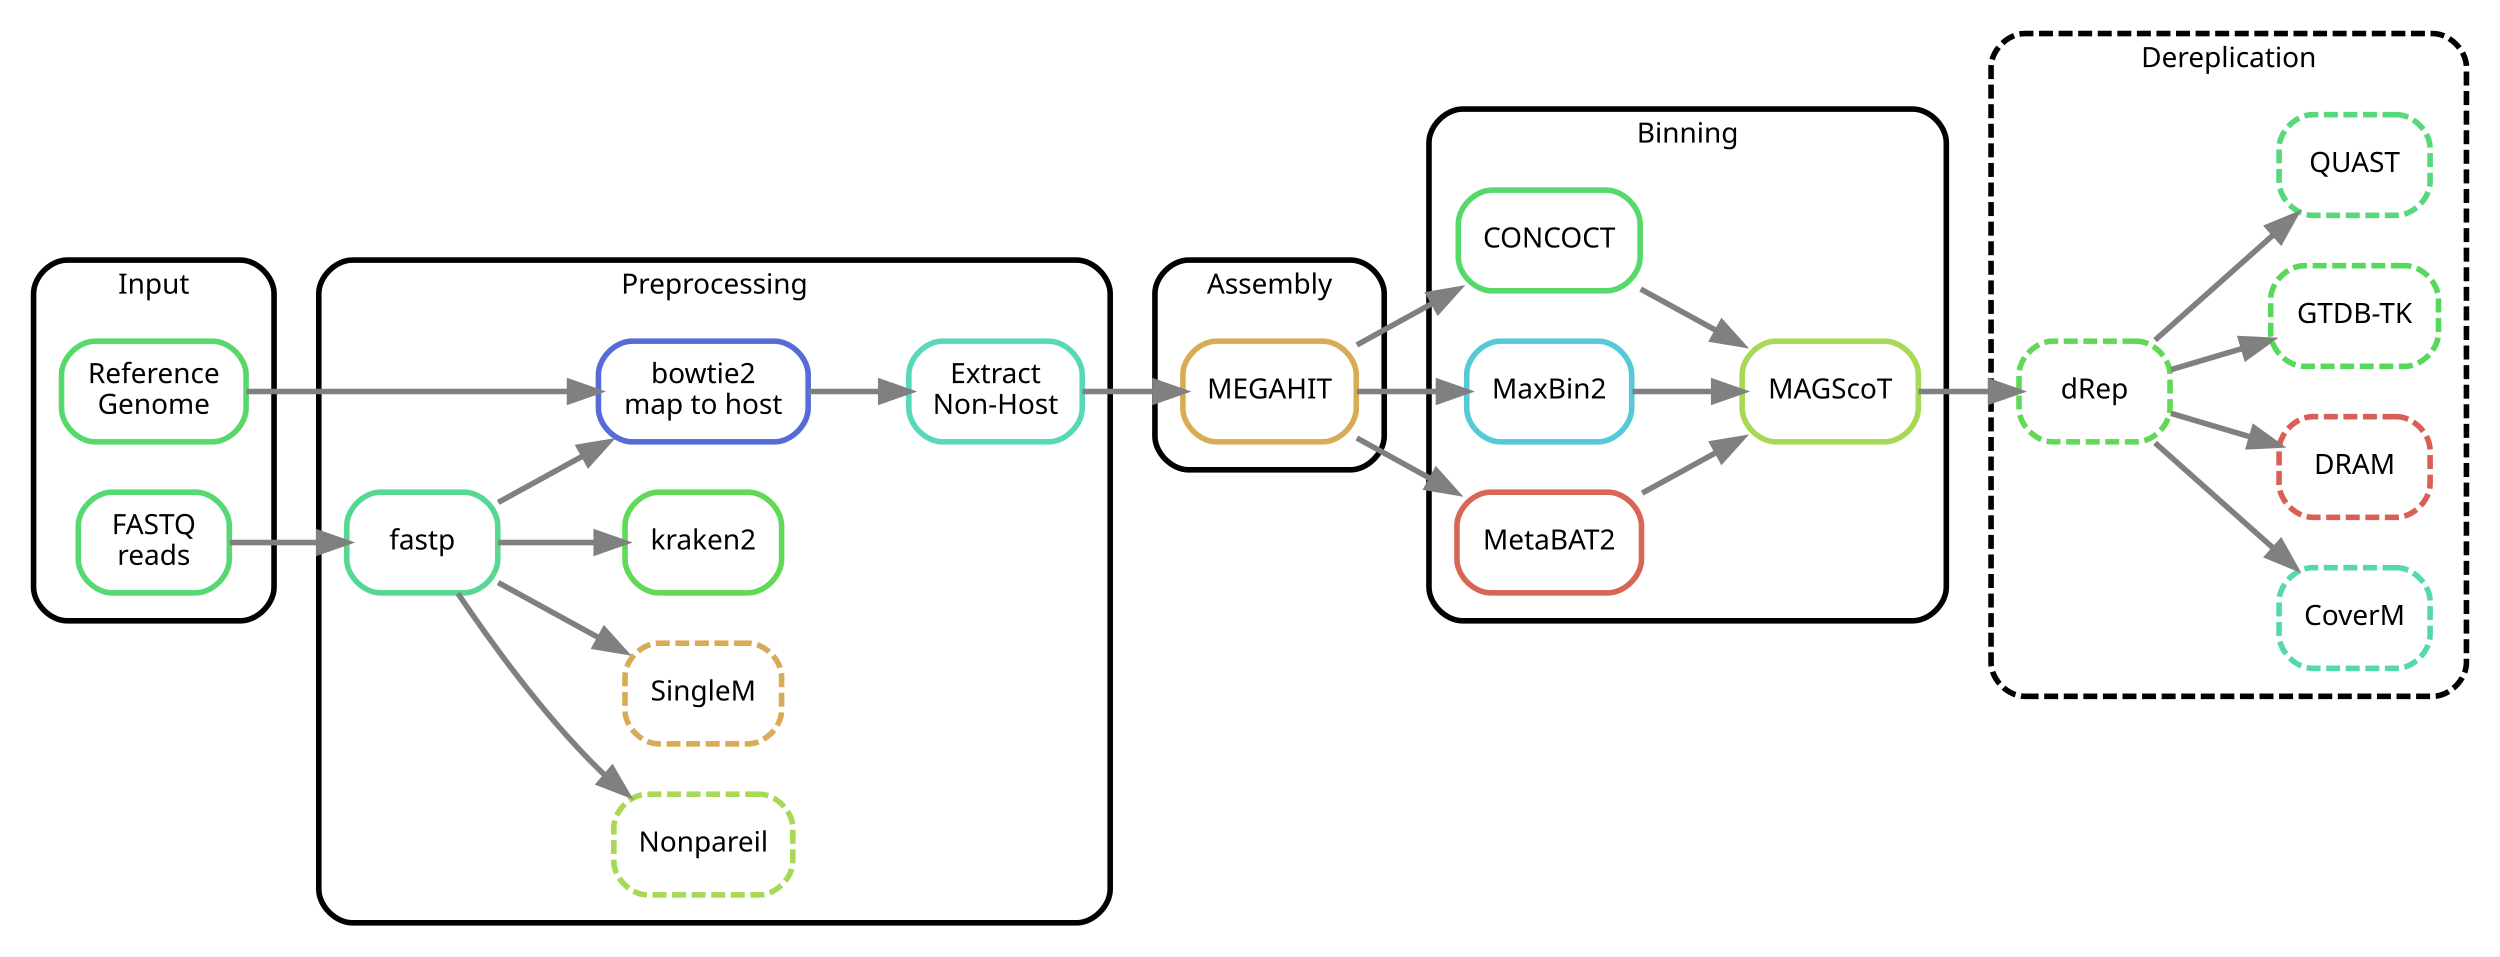
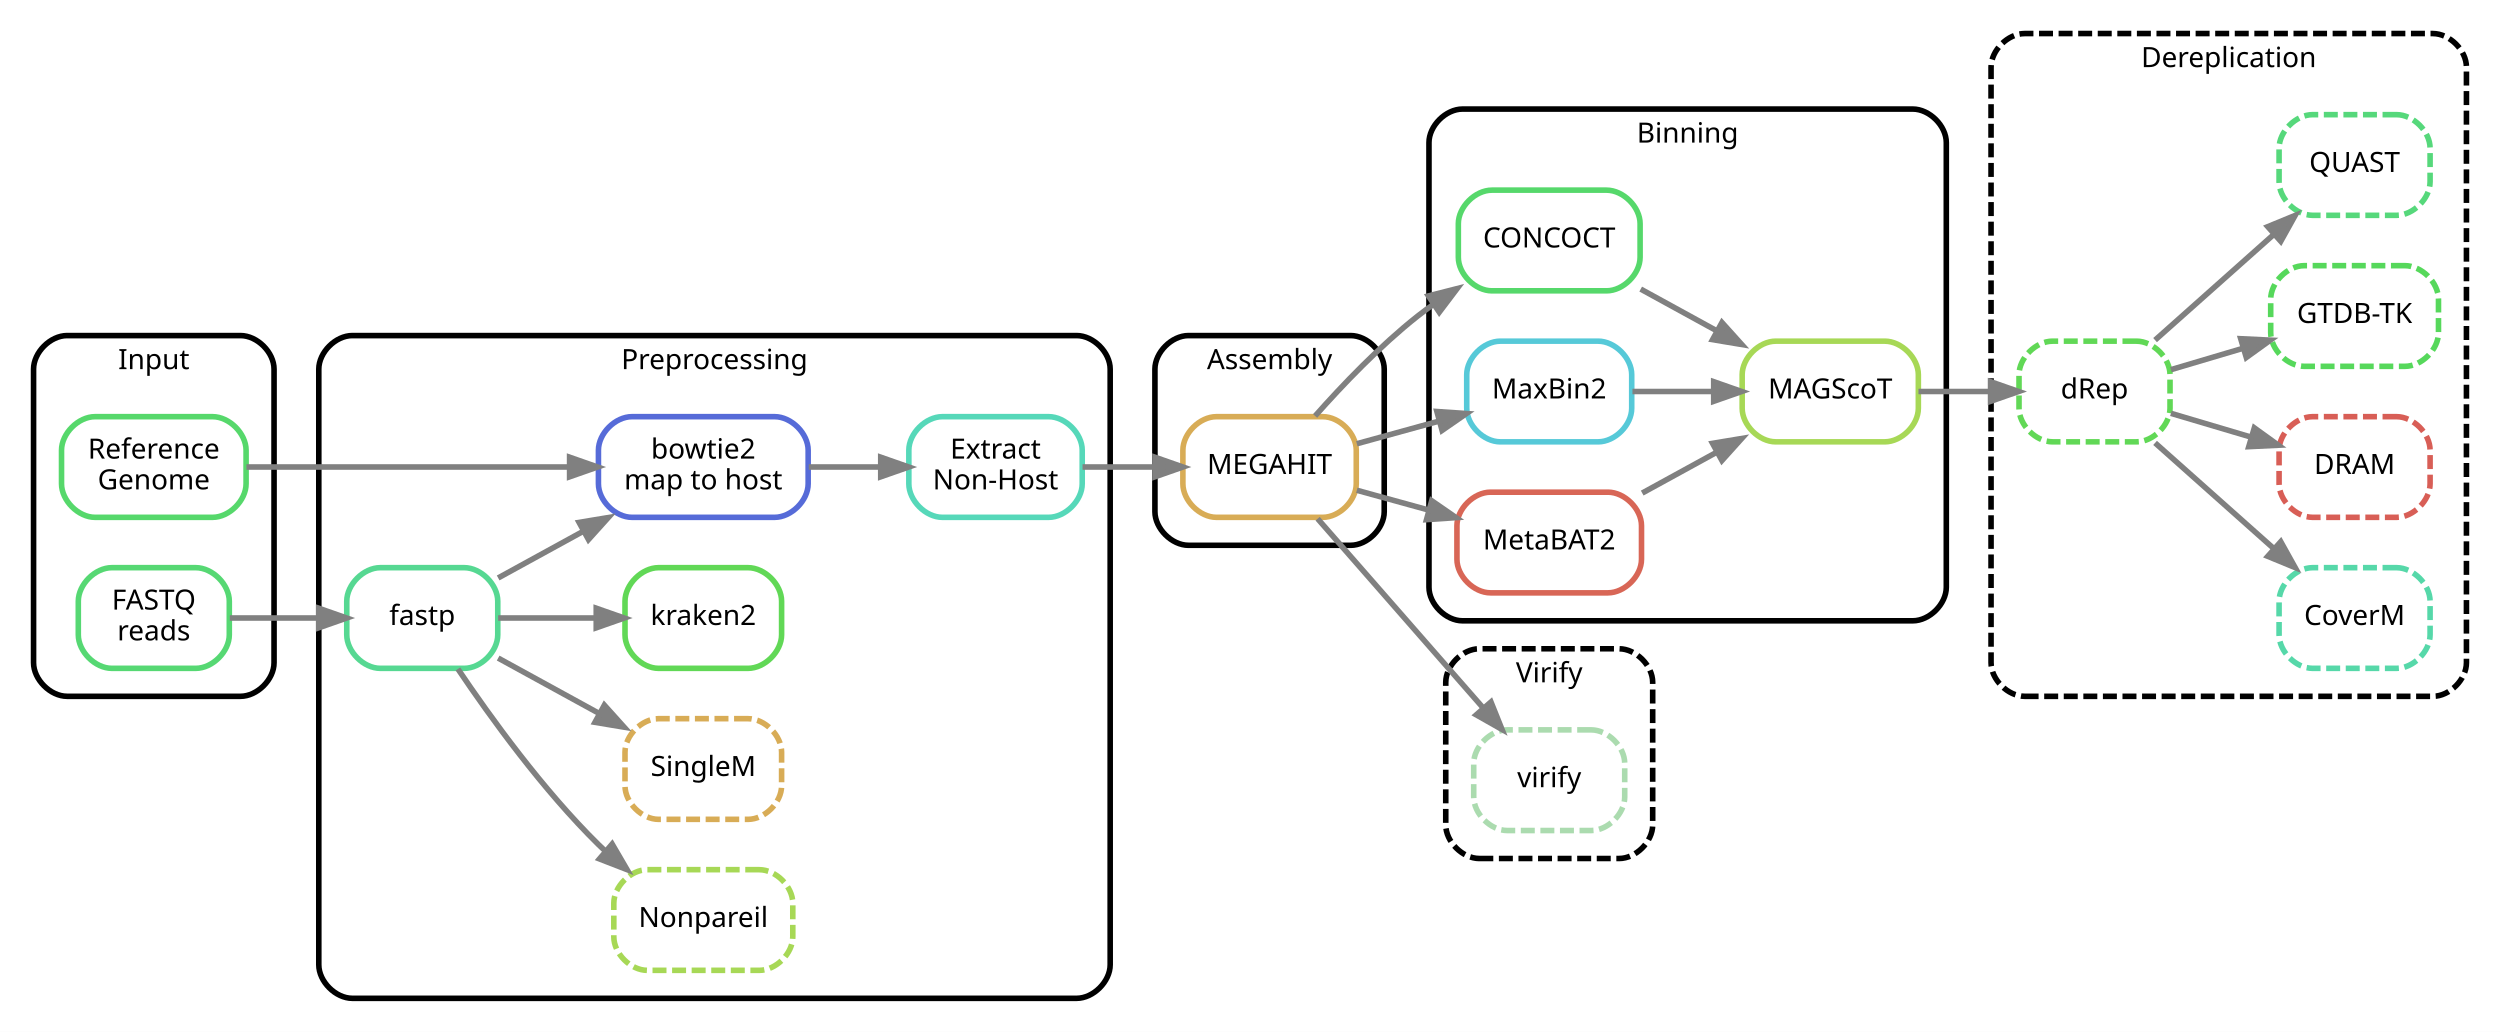
- <svg xmlns="http://www.w3.org/2000/svg" width="894pt" height="342pt" viewBox="0.00 0.00 894.00 342.00">
-   <g id="graph0" class="graph" transform="scale(1 1) rotate(0) translate(4 338)">
-     <polygon fill="white" stroke="transparent" points="-4,4 -4,-338 890,-338 890,4 -4,4" />
+ <svg xmlns="http://www.w3.org/2000/svg" width="894pt" height="369pt" viewBox="0.00 0.00 894.00 369.00">
+   <g id="graph0" class="graph" transform="scale(1 1) rotate(0) translate(4 365)">
+     <polygon fill="white" stroke="transparent" points="-4,4 -4,-365 890,-365 890,4 -4,4" />
    <g id="clust1" class="cluster">
      <path fill="white" stroke="black" stroke-width="2" d="M20,-116C20,-116 82,-116 82,-116 88,-116 94,-122 94,-128 94,-128 94,-233 94,-233 94,-239 88,-245 82,-245 82,-245 20,-245 20,-245 14,-245 8,-239 8,-233 8,-233 8,-128 8,-128 8,-122 14,-116 20,-116" />
      <text text-anchor="middle" x="51" y="-233" font-family="sans" font-size="10.00">Input</text>
    </g>
    <g id="clust2" class="cluster">
      <path fill="white" stroke="black" stroke-width="2" d="M122,-8C122,-8 381,-8 381,-8 387,-8 393,-14 393,-20 393,-20 393,-233 393,-233 393,-239 387,-245 381,-245 381,-245 122,-245 122,-245 116,-245 110,-239 110,-233 110,-233 110,-20 110,-20 110,-14 116,-8 122,-8" />
      <text text-anchor="middle" x="251.5" y="-233" font-family="sans" font-size="10.00">Preprocessing</text>
    </g>
    <g id="clust3" class="cluster">
      <path fill="white" stroke="black" stroke-width="2" d="M421,-170C421,-170 479,-170 479,-170 485,-170 491,-176 491,-182 491,-182 491,-233 491,-233 491,-239 485,-245 479,-245 479,-245 421,-245 421,-245 415,-245 409,-239 409,-233 409,-233 409,-182 409,-182 409,-176 415,-170 421,-170" />
      <text text-anchor="middle" x="450" y="-233" font-family="sans" font-size="10.00">Assembly</text>
    </g>
    <g id="clust4" class="cluster">
-       <path fill="white" stroke="black" stroke-width="2" d="M519,-116C519,-116 680,-116 680,-116 686,-116 692,-122 692,-128 692,-128 692,-287 692,-287 692,-293 686,-299 680,-299 680,-299 519,-299 519,-299 513,-299 507,-293 507,-287 507,-287 507,-128 507,-128 507,-122 513,-116 519,-116" />
-       <text text-anchor="middle" x="599.5" y="-287" font-family="sans" font-size="10.00">Binning</text>
+       <path fill="white" stroke="black" stroke-width="2" d="M519,-143C519,-143 680,-143 680,-143 686,-143 692,-149 692,-155 692,-155 692,-314 692,-314 692,-320 686,-326 680,-326 680,-326 519,-326 519,-326 513,-326 507,-320 507,-314 507,-314 507,-155 507,-155 507,-149 513,-143 519,-143" />
+       <text text-anchor="middle" x="599.5" y="-314" font-family="sans" font-size="10.00">Binning</text>
    </g>
    <g id="clust5" class="cluster">
-       <path fill="white" stroke="black" stroke-width="2" stroke-dasharray="5,2" d="M720,-89C720,-89 866,-89 866,-89 872,-89 878,-95 878,-101 878,-101 878,-314 878,-314 878,-320 872,-326 866,-326 866,-326 720,-326 720,-326 714,-326 708,-320 708,-314 708,-314 708,-101 708,-101 708,-95 714,-89 720,-89" />
-       <text text-anchor="middle" x="793" y="-314" font-family="sans" font-size="10.00">Dereplication</text>
+       <path fill="white" stroke="black" stroke-width="2" stroke-dasharray="5,2" d="M720,-116C720,-116 866,-116 866,-116 872,-116 878,-122 878,-128 878,-128 878,-341 878,-341 878,-347 872,-353 866,-353 866,-353 720,-353 720,-353 714,-353 708,-347 708,-341 708,-341 708,-128 708,-128 708,-122 714,-116 720,-116" />
+       <text text-anchor="middle" x="793" y="-341" font-family="sans" font-size="10.00">Dereplication</text>
+     </g>
+     <g id="clust6" class="cluster">
+ </g>
+     <g id="clust7" class="cluster">
+       <path fill="white" stroke="black" stroke-width="2" stroke-dasharray="5,2" d="M525,-58C525,-58 575,-58 575,-58 581,-58 587,-64 587,-70 587,-70 587,-121 587,-121 587,-127 581,-133 575,-133 575,-133 525,-133 525,-133 519,-133 513,-127 513,-121 513,-121 513,-70 513,-70 513,-64 519,-58 525,-58" />
+       <text text-anchor="middle" x="550" y="-121" font-family="sans" font-size="10.00">Virify</text>
    </g>
    <g id="node1" class="node">
      <path fill="none" stroke="#56d86b" stroke-width="2" d="M72,-216C72,-216 30,-216 30,-216 24,-216 18,-210 18,-204 18,-204 18,-192 18,-192 18,-186 24,-180 30,-180 30,-180 72,-180 72,-180 78,-180 84,-186 84,-192 84,-192 84,-204 84,-204 84,-210 78,-216 72,-216" />
      <text text-anchor="middle" x="51" y="-201" font-family="sans" font-size="10.00">Reference</text>
      <text text-anchor="middle" x="51" y="-190" font-family="sans" font-size="10.00">Genome</text>
    </g>
    <g id="node4" class="node">
      <path fill="none" stroke="#566bd8" stroke-width="2" d="M273,-216C273,-216 222,-216 222,-216 216,-216 210,-210 210,-204 210,-204 210,-192 210,-192 210,-186 216,-180 222,-180 222,-180 273,-180 273,-180 279,-180 285,-186 285,-192 285,-192 285,-204 285,-204 285,-210 279,-216 273,-216" />
      <text text-anchor="middle" x="247.5" y="-201" font-family="sans" font-size="10.00">bowtie2</text>
      <text text-anchor="middle" x="247.5" y="-190" font-family="sans" font-size="10.00">map to host</text>
    </g>
    <g id="edge1" class="edge">
      <path fill="none" stroke="grey" stroke-width="2" d="M84.12,-198C115.54,-198 163.76,-198 199.5,-198" />
      <polygon fill="grey" stroke="grey" stroke-width="2" points="199.69,-201.5 209.69,-198 199.69,-194.5 199.69,-201.5" />
    </g>
    <g id="node2" class="node">
      <path fill="none" stroke="#56d873" stroke-width="2" d="M66,-162C66,-162 36,-162 36,-162 30,-162 24,-156 24,-150 24,-150 24,-138 24,-138 24,-132 30,-126 36,-126 36,-126 66,-126 66,-126 72,-126 78,-132 78,-138 78,-138 78,-150 78,-150 78,-156 72,-162 66,-162" />
      <text text-anchor="middle" x="51" y="-147" font-family="sans" font-size="10.00">FASTQ</text>
      <text text-anchor="middle" x="51" y="-136" font-family="sans" font-size="10.00">reads</text>
    </g>
    <g id="node5" class="node">
      <path fill="none" stroke="#56d892" stroke-width="2" d="M162,-162C162,-162 132,-162 132,-162 126,-162 120,-156 120,-150 120,-150 120,-138 120,-138 120,-132 126,-126 132,-126 132,-126 162,-126 162,-126 168,-126 174,-132 174,-138 174,-138 174,-150 174,-150 174,-156 168,-162 162,-162" />
      <text text-anchor="middle" x="147" y="-141.5" font-family="sans" font-size="10.00">fastp</text>
    </g>
    <g id="edge2" class="edge">
      <path fill="none" stroke="grey" stroke-width="2" d="M78.18,-144C87.96,-144 99.25,-144 109.77,-144" />
      <polygon fill="grey" stroke="grey" stroke-width="2" points="109.96,-147.5 119.96,-144 109.96,-140.5 109.96,-147.5" />
    </g>
    <g id="node3" class="node">
      <path fill="none" stroke="#56d8b9" stroke-width="2" d="M371,-216C371,-216 333,-216 333,-216 327,-216 321,-210 321,-204 321,-204 321,-192 321,-192 321,-186 327,-180 333,-180 333,-180 371,-180 371,-180 377,-180 383,-186 383,-192 383,-192 383,-204 383,-204 383,-210 377,-216 371,-216" />
      <text text-anchor="middle" x="352" y="-201" font-family="sans" font-size="10.00">Extract</text>
      <text text-anchor="middle" x="352" y="-190" font-family="sans" font-size="10.00">Non-Host</text>
    </g>
    <g id="node9" class="node">
      <path fill="none" stroke="#d8ac56" stroke-width="2" d="M469,-216C469,-216 431,-216 431,-216 425,-216 419,-210 419,-204 419,-204 419,-192 419,-192 419,-186 425,-180 431,-180 431,-180 469,-180 469,-180 475,-180 481,-186 481,-192 481,-192 481,-204 481,-204 481,-210 475,-216 469,-216" />
      <text text-anchor="middle" x="450" y="-195.5" font-family="sans" font-size="10.00">MEGAHIT</text>
    </g>
    <g id="edge8" class="edge">
      <path fill="none" stroke="grey" stroke-width="2" d="M383.11,-198C391.24,-198 400.17,-198 408.76,-198" />
      <polygon fill="grey" stroke="grey" stroke-width="2" points="409,-201.5 419,-198 409,-194.5 409,-201.5" />
    </g>
    <g id="edge7" class="edge">
      <path fill="none" stroke="grey" stroke-width="2" d="M285.22,-198C293.55,-198 302.44,-198 310.9,-198" />
      <polygon fill="grey" stroke="grey" stroke-width="2" points="310.95,-201.5 320.95,-198 310.95,-194.5 310.95,-201.5" />
    </g>
    <g id="edge3" class="edge">
      <path fill="none" stroke="grey" stroke-width="2" d="M174.14,-158.33C183.48,-163.45 194.26,-169.36 204.6,-175.03" />
      <polygon fill="grey" stroke="grey" stroke-width="2" points="203.08,-178.19 213.53,-179.92 206.44,-172.05 203.08,-178.19" />
    </g>
    <g id="node6" class="node">
      <path fill="none" stroke="#a7d856" stroke-width="2" stroke-dasharray="5,2" d="M267.5,-54C267.5,-54 227.5,-54 227.5,-54 221.5,-54 215.5,-48 215.5,-42 215.5,-42 215.5,-30 215.5,-30 215.5,-24 221.5,-18 227.5,-18 227.5,-18 267.5,-18 267.5,-18 273.5,-18 279.5,-24 279.5,-30 279.5,-30 279.5,-42 279.5,-42 279.5,-48 273.5,-54 267.5,-54" />
      <text text-anchor="middle" x="247.5" y="-33.5" font-family="sans" font-size="10.00">Nonpareil</text>
    </g>
    <g id="edge4" class="edge">
      <path fill="none" stroke="grey" stroke-width="2" d="M159.75,-125.78C171.35,-108.55 190.18,-82.5 210,-63 210.79,-62.23 211.6,-61.46 212.42,-60.69" />
      <polygon fill="grey" stroke="grey" stroke-width="2" points="214.9,-63.18 220.24,-54.02 210.36,-57.85 214.9,-63.18" />
    </g>
    <g id="node7" class="node">
      <path fill="none" stroke="#d8ac56" stroke-width="2" stroke-dasharray="5,2" d="M263.5,-108C263.5,-108 231.5,-108 231.5,-108 225.5,-108 219.5,-102 219.5,-96 219.5,-96 219.5,-84 219.5,-84 219.5,-78 225.5,-72 231.5,-72 231.5,-72 263.5,-72 263.5,-72 269.5,-72 275.5,-78 275.5,-84 275.5,-84 275.5,-96 275.5,-96 275.5,-102 269.5,-108 263.5,-108" />
      <text text-anchor="middle" x="247.5" y="-87.5" font-family="sans" font-size="10.00">SingleM</text>
    </g>
    <g id="edge5" class="edge">
      <path fill="none" stroke="grey" stroke-width="2" d="M174.14,-129.67C185.22,-123.6 198.32,-116.41 210.31,-109.84" />
      <polygon fill="grey" stroke="grey" stroke-width="2" points="212.12,-112.84 219.21,-104.96 208.76,-106.7 212.12,-112.84" />
    </g>
    <g id="node8" class="node">
      <path fill="none" stroke="#61d856" stroke-width="2" d="M263.5,-162C263.5,-162 231.5,-162 231.5,-162 225.5,-162 219.5,-156 219.5,-150 219.5,-150 219.5,-138 219.5,-138 219.5,-132 225.5,-126 231.5,-126 231.5,-126 263.5,-126 263.5,-126 269.5,-126 275.5,-132 275.5,-138 275.5,-138 275.5,-150 275.5,-150 275.5,-156 269.5,-162 263.5,-162" />
      <text text-anchor="middle" x="247.5" y="-141.5" font-family="sans" font-size="10.00">kraken2</text>
    </g>
    <g id="edge6" class="edge">
      <path fill="none" stroke="grey" stroke-width="2" d="M174.14,-144C184.78,-144 197.3,-144 208.89,-144" />
      <polygon fill="grey" stroke="grey" stroke-width="2" points="209.21,-147.5 219.21,-144 209.21,-140.5 209.21,-147.5" />
    </g>
    <g id="node10" class="node">
-       <path fill="none" stroke="#56d86b" stroke-width="2" d="M570.5,-270C570.5,-270 529.5,-270 529.5,-270 523.5,-270 517.5,-264 517.5,-258 517.5,-258 517.5,-246 517.5,-246 517.5,-240 523.5,-234 529.5,-234 529.5,-234 570.5,-234 570.5,-234 576.5,-234 582.5,-240 582.5,-246 582.5,-246 582.5,-258 582.5,-258 582.5,-264 576.5,-270 570.5,-270" />
-       <text text-anchor="middle" x="550" y="-249.5" font-family="sans" font-size="10.00">CONCOCT</text>
+       <path fill="none" stroke="#56d86b" stroke-width="2" d="M570.5,-297C570.5,-297 529.5,-297 529.5,-297 523.5,-297 517.5,-291 517.5,-285 517.5,-285 517.5,-273 517.5,-273 517.5,-267 523.5,-261 529.5,-261 529.5,-261 570.5,-261 570.5,-261 576.5,-261 582.5,-267 582.5,-273 582.5,-273 582.5,-285 582.5,-285 582.5,-291 576.5,-297 570.5,-297" />
+       <text text-anchor="middle" x="550" y="-276.5" font-family="sans" font-size="10.00">CONCOCT</text>
    </g>
    <g id="edge9" class="edge">
-       <path fill="none" stroke="grey" stroke-width="2" d="M481.2,-214.64C489.81,-219.38 499.32,-224.63 508.44,-229.65" />
-       <polygon fill="grey" stroke="grey" stroke-width="2" points="506.92,-232.81 517.37,-234.57 510.3,-226.68 506.92,-232.81" />
+       <path fill="none" stroke="grey" stroke-width="2" d="M466.28,-216.25C476.1,-227.34 489.51,-241.36 503,-252 504.77,-253.4 506.62,-254.77 508.53,-256.12" />
+       <polygon fill="grey" stroke="grey" stroke-width="2" points="506.8,-259.18 517.07,-261.8 510.68,-253.35 506.8,-259.18" />
    </g>
    <g id="node11" class="node">
-       <path fill="none" stroke="#56c9d8" stroke-width="2" d="M567.5,-216C567.5,-216 532.5,-216 532.5,-216 526.5,-216 520.5,-210 520.5,-204 520.5,-204 520.5,-192 520.5,-192 520.5,-186 526.5,-180 532.5,-180 532.5,-180 567.5,-180 567.5,-180 573.5,-180 579.5,-186 579.5,-192 579.5,-192 579.5,-204 579.5,-204 579.5,-210 573.5,-216 567.5,-216" />
-       <text text-anchor="middle" x="550" y="-195.5" font-family="sans" font-size="10.00">MaxBin2</text>
+       <path fill="none" stroke="#56c9d8" stroke-width="2" d="M567.5,-243C567.5,-243 532.5,-243 532.5,-243 526.5,-243 520.5,-237 520.5,-231 520.5,-231 520.5,-219 520.5,-219 520.5,-213 526.5,-207 532.5,-207 532.5,-207 567.5,-207 567.5,-207 573.5,-207 579.5,-213 579.5,-219 579.5,-219 579.5,-231 579.5,-231 579.5,-237 573.5,-243 567.5,-243" />
+       <text text-anchor="middle" x="550" y="-222.5" font-family="sans" font-size="10.00">MaxBin2</text>
    </g>
    <g id="edge10" class="edge">
-       <path fill="none" stroke="grey" stroke-width="2" d="M481.2,-198C490.37,-198 500.58,-198 510.23,-198" />
-       <polygon fill="grey" stroke="grey" stroke-width="2" points="510.4,-201.5 520.4,-198 510.4,-194.5 510.4,-201.5" />
+       <path fill="none" stroke="grey" stroke-width="2" d="M481.2,-206.32C490.47,-208.87 500.79,-211.72 510.53,-214.4" />
+       <polygon fill="grey" stroke="grey" stroke-width="2" points="509.83,-217.84 520.4,-217.12 511.69,-211.09 509.83,-217.84" />
    </g>
    <g id="node12" class="node">
-       <path fill="none" stroke="#d86656" stroke-width="2" d="M571,-162C571,-162 529,-162 529,-162 523,-162 517,-156 517,-150 517,-150 517,-138 517,-138 517,-132 523,-126 529,-126 529,-126 571,-126 571,-126 577,-126 583,-132 583,-138 583,-138 583,-150 583,-150 583,-156 577,-162 571,-162" />
-       <text text-anchor="middle" x="550" y="-141.5" font-family="sans" font-size="10.00">MetaBAT2</text>
+       <path fill="none" stroke="#d86656" stroke-width="2" d="M571,-189C571,-189 529,-189 529,-189 523,-189 517,-183 517,-177 517,-177 517,-165 517,-165 517,-159 523,-153 529,-153 529,-153 571,-153 571,-153 577,-153 583,-159 583,-165 583,-165 583,-177 583,-177 583,-183 577,-189 571,-189" />
+       <text text-anchor="middle" x="550" y="-168.5" font-family="sans" font-size="10.00">MetaBAT2</text>
    </g>
    <g id="edge11" class="edge">
-       <path fill="none" stroke="grey" stroke-width="2" d="M481.2,-181.36C489.64,-176.71 498.95,-171.58 507.9,-166.65" />
-       <polygon fill="grey" stroke="grey" stroke-width="2" points="509.62,-169.7 516.69,-161.81 506.24,-163.57 509.62,-169.7" />
+       <path fill="none" stroke="grey" stroke-width="2" d="M481.2,-189.68C489.29,-187.45 498.18,-185 506.78,-182.63" />
+       <polygon fill="grey" stroke="grey" stroke-width="2" points="507.98,-185.93 516.69,-179.9 506.12,-179.18 507.98,-185.93" />
    </g>
    <g id="node13" class="node">
-       <path fill="none" stroke="#a7d856" stroke-width="2" d="M670,-216C670,-216 631,-216 631,-216 625,-216 619,-210 619,-204 619,-204 619,-192 619,-192 619,-186 625,-180 631,-180 631,-180 670,-180 670,-180 676,-180 682,-186 682,-192 682,-192 682,-204 682,-204 682,-210 676,-216 670,-216" />
-       <text text-anchor="middle" x="650.5" y="-195.5" font-family="sans" font-size="10.00">MAGScoT</text>
+       <path fill="none" stroke="#abdbaf" stroke-width="2" stroke-dasharray="5,2" d="M565,-104C565,-104 535,-104 535,-104 529,-104 523,-98 523,-92 523,-92 523,-80 523,-80 523,-74 529,-68 535,-68 535,-68 565,-68 565,-68 571,-68 577,-74 577,-80 577,-80 577,-92 577,-92 577,-98 571,-104 565,-104" />
+       <text text-anchor="middle" x="550" y="-83.5" font-family="sans" font-size="10.00">virify</text>
+     </g>
+     <g id="edge12" class="edge">
+       <path fill="none" stroke="grey" stroke-width="2" d="M467.18,-179.51C483.31,-161.08 508.21,-132.62 526.31,-111.93" />
+       <polygon fill="grey" stroke="grey" stroke-width="2" points="529.17,-113.98 533.12,-104.15 523.9,-109.37 529.17,-113.98" />
+     </g>
+     <g id="node14" class="node">
+       <path fill="none" stroke="#a7d856" stroke-width="2" d="M670,-243C670,-243 631,-243 631,-243 625,-243 619,-237 619,-231 619,-231 619,-219 619,-219 619,-213 625,-207 631,-207 631,-207 670,-207 670,-207 676,-207 682,-213 682,-219 682,-219 682,-231 682,-231 682,-237 676,-243 670,-243" />
+       <text text-anchor="middle" x="650.5" y="-222.5" font-family="sans" font-size="10.00">MAGScoT</text>
+     </g>
+     <g id="edge14" class="edge">
+       <path fill="none" stroke="grey" stroke-width="2" d="M582.71,-261.62C591.4,-256.85 600.92,-251.63 609.99,-246.66" />
+       <polygon fill="grey" stroke="grey" stroke-width="2" points="611.77,-249.67 618.86,-241.8 608.41,-243.54 611.77,-249.67" />
+     </g>
+     <g id="edge15" class="edge">
+       <path fill="none" stroke="grey" stroke-width="2" d="M579.76,-225C588.76,-225 598.88,-225 608.56,-225" />
+       <polygon fill="grey" stroke="grey" stroke-width="2" points="608.82,-228.5 618.82,-225 608.82,-221.5 608.82,-228.5" />
    </g>
    <g id="edge13" class="edge">
-       <path fill="none" stroke="grey" stroke-width="2" d="M582.71,-234.62C591.4,-229.85 600.92,-224.63 609.99,-219.66" />
-       <polygon fill="grey" stroke="grey" stroke-width="2" points="611.77,-222.67 618.86,-214.8 608.41,-216.54 611.77,-222.67" />
-     </g>
-     <g id="edge14" class="edge">
-       <path fill="none" stroke="grey" stroke-width="2" d="M579.76,-198C588.76,-198 598.88,-198 608.56,-198" />
-       <polygon fill="grey" stroke="grey" stroke-width="2" points="608.82,-201.5 618.82,-198 608.82,-194.5 608.82,-201.5" />
-     </g>
-     <g id="edge12" class="edge">
-       <path fill="none" stroke="grey" stroke-width="2" d="M583.25,-161.68C591.75,-166.34 601.01,-171.42 609.85,-176.26" />
-       <polygon fill="grey" stroke="grey" stroke-width="2" points="608.4,-179.46 618.85,-181.2 611.76,-173.32 608.4,-179.46" />
-     </g>
-     <g id="node14" class="node">
-       <path fill="none" stroke="#61d856" stroke-width="2" stroke-dasharray="5,2" d="M760,-216C760,-216 730,-216 730,-216 724,-216 718,-210 718,-204 718,-204 718,-192 718,-192 718,-186 724,-180 730,-180 730,-180 760,-180 760,-180 766,-180 772,-186 772,-192 772,-192 772,-204 772,-204 772,-210 766,-216 760,-216" />
-       <text text-anchor="middle" x="745" y="-195.5" font-family="sans" font-size="10.00">dRep</text>
-     </g>
-     <g id="edge15" class="edge">
-       <path fill="none" stroke="grey" stroke-width="2" d="M682.04,-198C690.27,-198 699.26,-198 707.77,-198" />
-       <polygon fill="grey" stroke="grey" stroke-width="2" points="707.83,-201.5 717.83,-198 707.83,-194.5 707.83,-201.5" />
+       <path fill="none" stroke="grey" stroke-width="2" d="M583.25,-188.68C591.75,-193.34 601.01,-198.42 609.85,-203.26" />
+       <polygon fill="grey" stroke="grey" stroke-width="2" points="608.4,-206.46 618.85,-208.2 611.76,-200.32 608.4,-206.46" />
    </g>
    <g id="node15" class="node">
-       <path fill="none" stroke="#56d8a9" stroke-width="2" stroke-dasharray="5,2" d="M853,-135C853,-135 823,-135 823,-135 817,-135 811,-129 811,-123 811,-123 811,-111 811,-111 811,-105 817,-99 823,-99 823,-99 853,-99 853,-99 859,-99 865,-105 865,-111 865,-111 865,-123 865,-123 865,-129 859,-135 853,-135" />
-       <text text-anchor="middle" x="838" y="-114.5" font-family="sans" font-size="10.00">CoverM</text>
+       <path fill="none" stroke="#61d856" stroke-width="2" stroke-dasharray="5,2" d="M760,-243C760,-243 730,-243 730,-243 724,-243 718,-237 718,-231 718,-231 718,-219 718,-219 718,-213 724,-207 730,-207 730,-207 760,-207 760,-207 766,-207 772,-213 772,-219 772,-219 772,-231 772,-231 772,-237 766,-243 760,-243" />
+       <text text-anchor="middle" x="745" y="-222.5" font-family="sans" font-size="10.00">dRep</text>
    </g>
    <g id="edge16" class="edge">
-       <path fill="none" stroke="grey" stroke-width="2" d="M766.65,-179.62C779.19,-168.46 795.35,-154.07 809.03,-141.9" />
-       <polygon fill="grey" stroke="grey" stroke-width="2" points="811.6,-144.29 816.75,-135.03 806.95,-139.06 811.6,-144.29" />
+       <path fill="none" stroke="grey" stroke-width="2" d="M682.04,-225C690.27,-225 699.26,-225 707.77,-225" />
+       <polygon fill="grey" stroke="grey" stroke-width="2" points="707.83,-228.5 717.83,-225 707.83,-221.5 707.83,-228.5" />
    </g>
    <g id="node16" class="node">
-       <path fill="none" stroke="#d85e56" stroke-width="2" stroke-dasharray="5,2" d="M853,-189C853,-189 823,-189 823,-189 817,-189 811,-183 811,-177 811,-177 811,-165 811,-165 811,-159 817,-153 823,-153 823,-153 853,-153 853,-153 859,-153 865,-159 865,-165 865,-165 865,-177 865,-177 865,-183 859,-189 853,-189" />
-       <text text-anchor="middle" x="838" y="-168.5" font-family="sans" font-size="10.00">DRAM</text>
+       <path fill="none" stroke="#56d8a9" stroke-width="2" stroke-dasharray="5,2" d="M853,-162C853,-162 823,-162 823,-162 817,-162 811,-156 811,-150 811,-150 811,-138 811,-138 811,-132 817,-126 823,-126 823,-126 853,-126 853,-126 859,-126 865,-132 865,-138 865,-138 865,-150 865,-150 865,-156 859,-162 853,-162" />
+       <text text-anchor="middle" x="838" y="-141.5" font-family="sans" font-size="10.00">CoverM</text>
    </g>
    <g id="edge17" class="edge">
-       <path fill="none" stroke="grey" stroke-width="2" d="M772.32,-190.19C781.28,-187.53 791.46,-184.51 801.04,-181.67" />
-       <polygon fill="grey" stroke="grey" stroke-width="2" points="802.15,-184.99 810.74,-178.79 800.16,-178.28 802.15,-184.99" />
+       <path fill="none" stroke="grey" stroke-width="2" d="M766.65,-206.62C779.19,-195.46 795.35,-181.07 809.03,-168.9" />
+       <polygon fill="grey" stroke="grey" stroke-width="2" points="811.6,-171.29 816.75,-162.03 806.95,-166.06 811.6,-171.29" />
    </g>
    <g id="node17" class="node">
-       <path fill="none" stroke="#56d85b" stroke-width="2" stroke-dasharray="5,2" d="M856,-243C856,-243 820,-243 820,-243 814,-243 808,-237 808,-231 808,-231 808,-219 808,-219 808,-213 814,-207 820,-207 820,-207 856,-207 856,-207 862,-207 868,-213 868,-219 868,-219 868,-231 868,-231 868,-237 862,-243 856,-243" />
-       <text text-anchor="middle" x="838" y="-222.5" font-family="sans" font-size="10.00">GTDB-TK</text>
+       <path fill="none" stroke="#d85e56" stroke-width="2" stroke-dasharray="5,2" d="M853,-216C853,-216 823,-216 823,-216 817,-216 811,-210 811,-204 811,-204 811,-192 811,-192 811,-186 817,-180 823,-180 823,-180 853,-180 853,-180 859,-180 865,-186 865,-192 865,-192 865,-204 865,-204 865,-210 859,-216 853,-216" />
+       <text text-anchor="middle" x="838" y="-195.5" font-family="sans" font-size="10.00">DRAM</text>
    </g>
    <g id="edge18" class="edge">
-       <path fill="none" stroke="grey" stroke-width="2" d="M772.32,-205.81C780.41,-208.21 789.48,-210.9 798.22,-213.49" />
-       <polygon fill="grey" stroke="grey" stroke-width="2" points="797.28,-216.87 807.87,-216.36 799.28,-210.16 797.28,-216.87" />
+       <path fill="none" stroke="grey" stroke-width="2" d="M772.32,-217.19C781.28,-214.53 791.46,-211.51 801.04,-208.67" />
+       <polygon fill="grey" stroke="grey" stroke-width="2" points="802.15,-211.99 810.74,-205.79 800.16,-205.28 802.15,-211.99" />
    </g>
    <g id="node18" class="node">
-       <path fill="none" stroke="#56d87b" stroke-width="2" stroke-dasharray="5,2" d="M853,-297C853,-297 823,-297 823,-297 817,-297 811,-291 811,-285 811,-285 811,-273 811,-273 811,-267 817,-261 823,-261 823,-261 853,-261 853,-261 859,-261 865,-267 865,-273 865,-273 865,-285 865,-285 865,-291 859,-297 853,-297" />
-       <text text-anchor="middle" x="838" y="-276.5" font-family="sans" font-size="10.00">QUAST</text>
+       <path fill="none" stroke="#56d85b" stroke-width="2" stroke-dasharray="5,2" d="M856,-270C856,-270 820,-270 820,-270 814,-270 808,-264 808,-258 808,-258 808,-246 808,-246 808,-240 814,-234 820,-234 820,-234 856,-234 856,-234 862,-234 868,-240 868,-246 868,-246 868,-258 868,-258 868,-264 862,-270 856,-270" />
+       <text text-anchor="middle" x="838" y="-249.5" font-family="sans" font-size="10.00">GTDB-TK</text>
    </g>
    <g id="edge19" class="edge">
-       <path fill="none" stroke="grey" stroke-width="2" d="M766.65,-216.38C779.19,-227.54 795.35,-241.93 809.03,-254.1" />
-       <polygon fill="grey" stroke="grey" stroke-width="2" points="806.95,-256.94 816.75,-260.97 811.6,-251.71 806.95,-256.94" />
+       <path fill="none" stroke="grey" stroke-width="2" d="M772.32,-232.81C780.41,-235.21 789.48,-237.9 798.22,-240.49" />
+       <polygon fill="grey" stroke="grey" stroke-width="2" points="797.28,-243.87 807.87,-243.36 799.28,-237.16 797.28,-243.87" />
+     </g>
+     <g id="node19" class="node">
+       <path fill="none" stroke="#56d87b" stroke-width="2" stroke-dasharray="5,2" d="M853,-324C853,-324 823,-324 823,-324 817,-324 811,-318 811,-312 811,-312 811,-300 811,-300 811,-294 817,-288 823,-288 823,-288 853,-288 853,-288 859,-288 865,-294 865,-300 865,-300 865,-312 865,-312 865,-318 859,-324 853,-324" />
+       <text text-anchor="middle" x="838" y="-303.5" font-family="sans" font-size="10.00">QUAST</text>
+     </g>
+     <g id="edge20" class="edge">
+       <path fill="none" stroke="grey" stroke-width="2" d="M766.65,-243.38C779.19,-254.54 795.35,-268.93 809.03,-281.1" />
+       <polygon fill="grey" stroke="grey" stroke-width="2" points="806.95,-283.94 816.75,-287.97 811.6,-278.71 806.95,-283.94" />
    </g>
  </g>
</svg>
